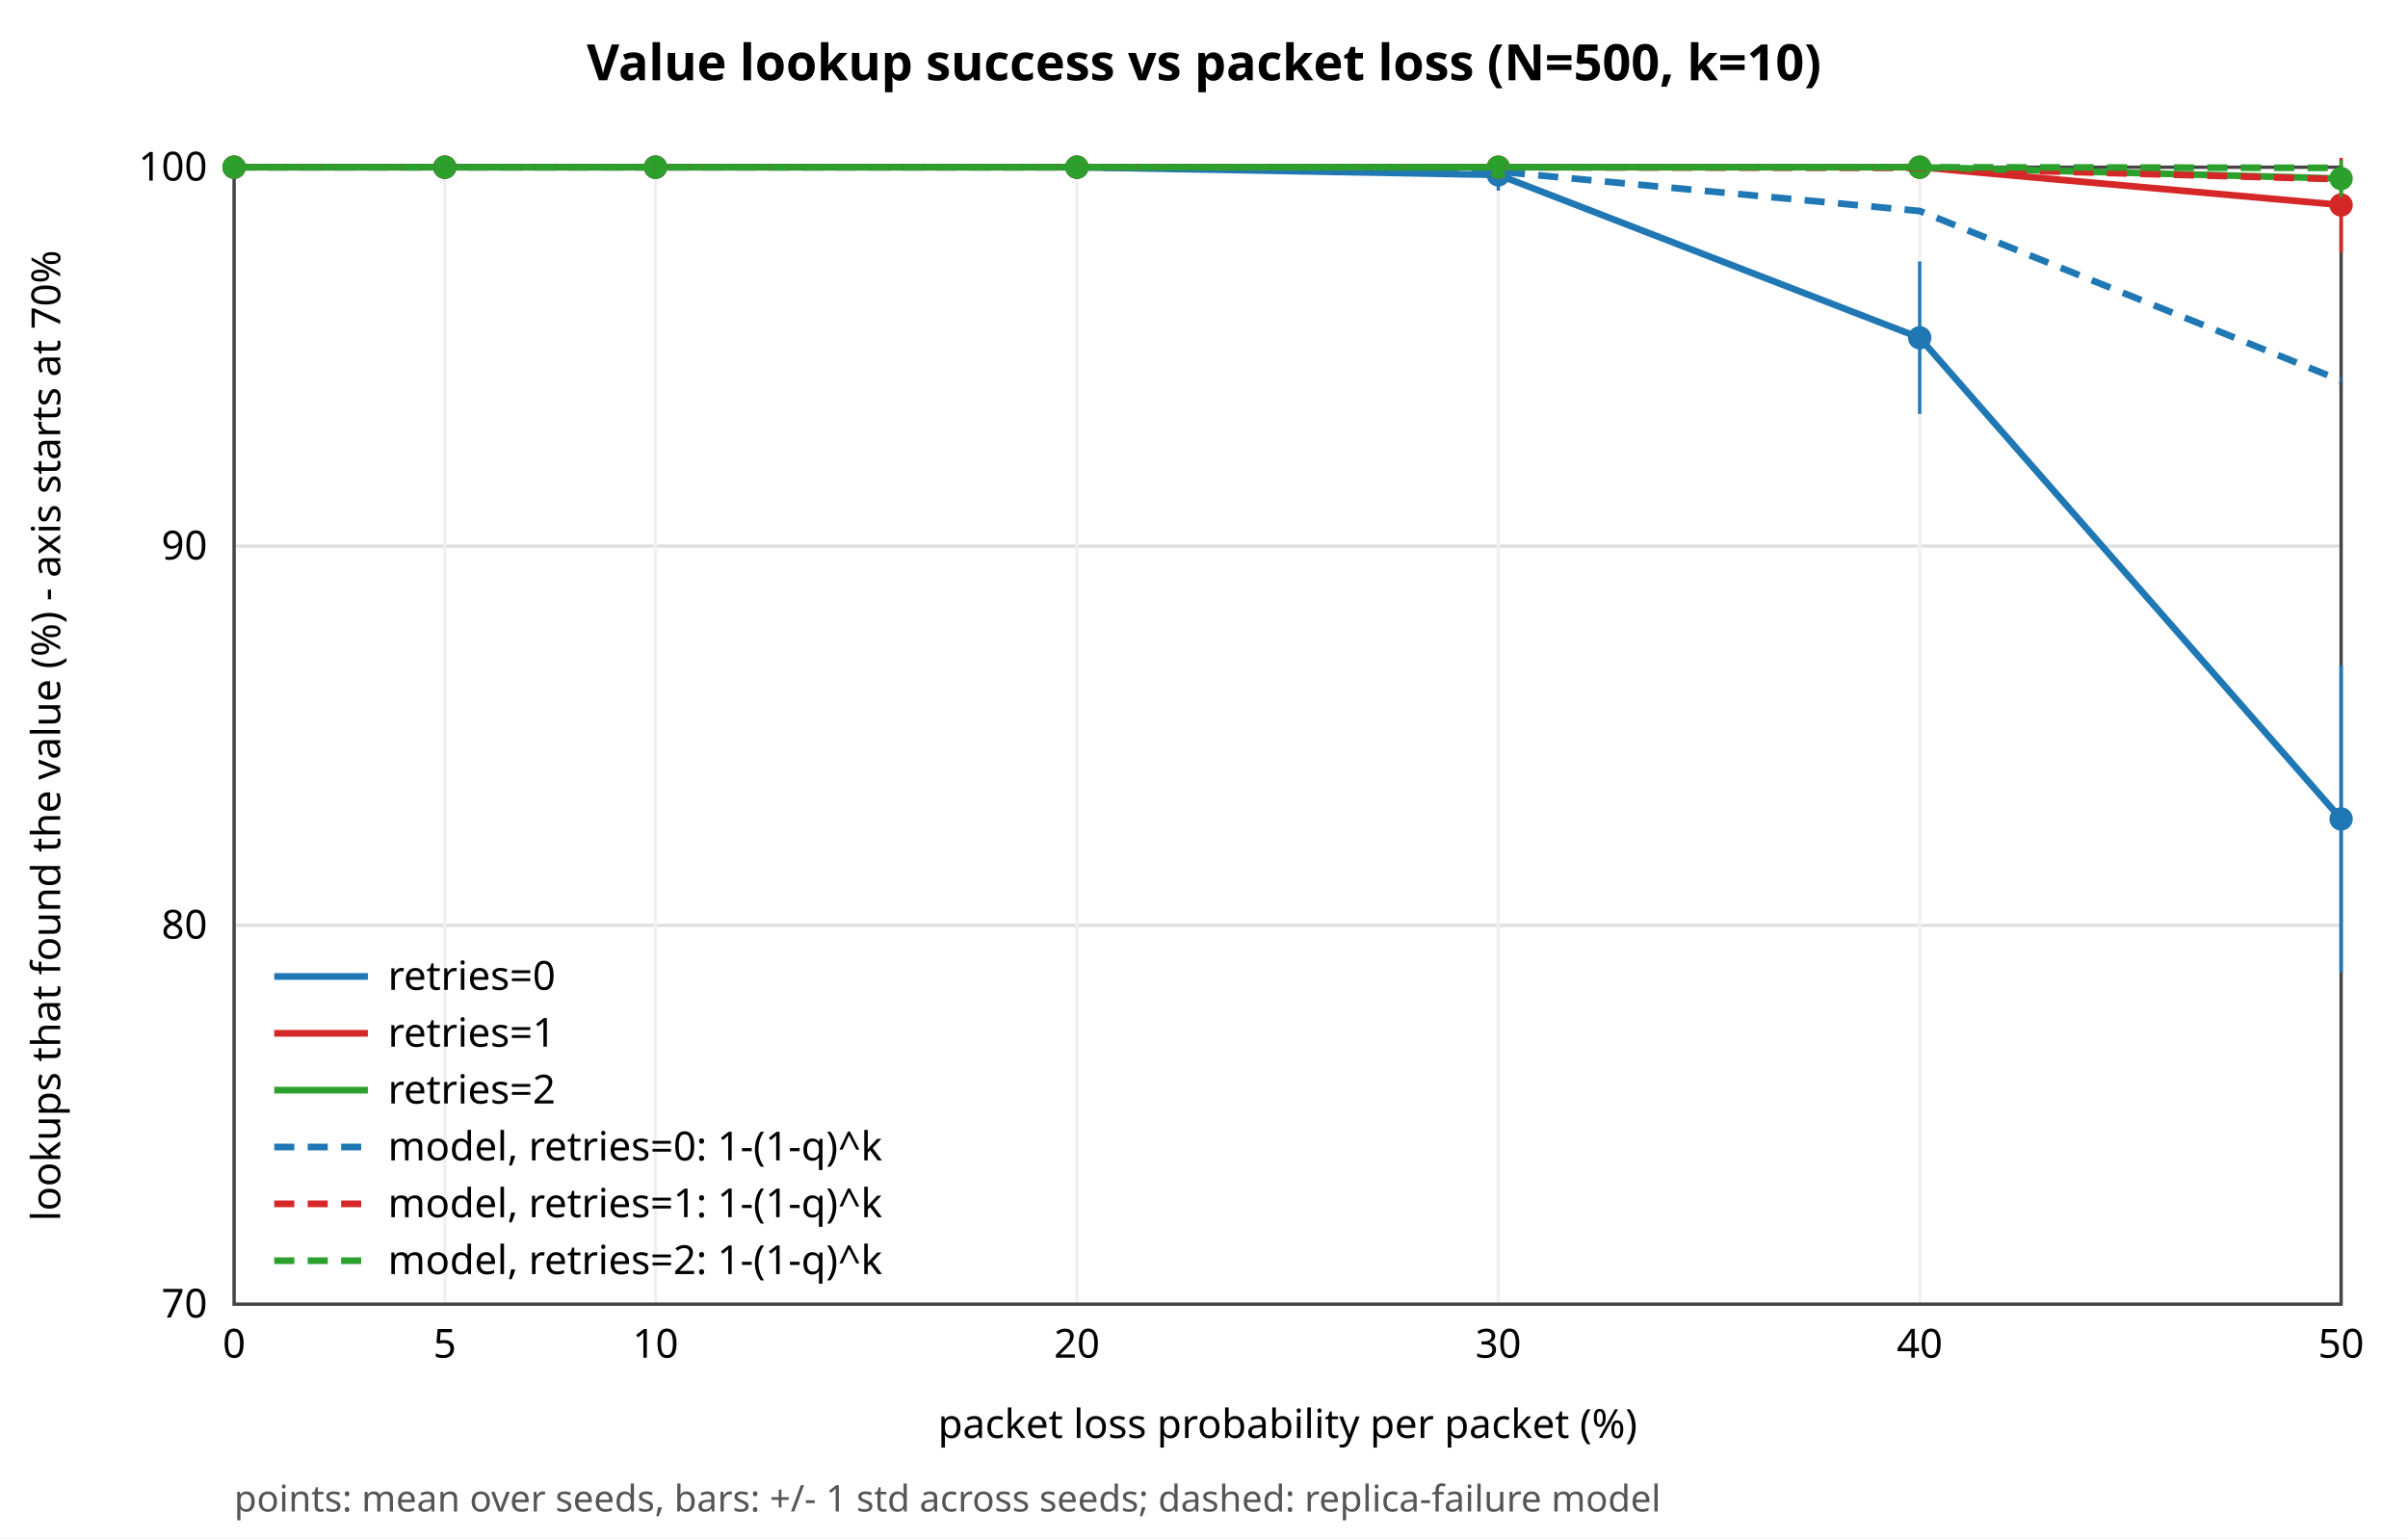
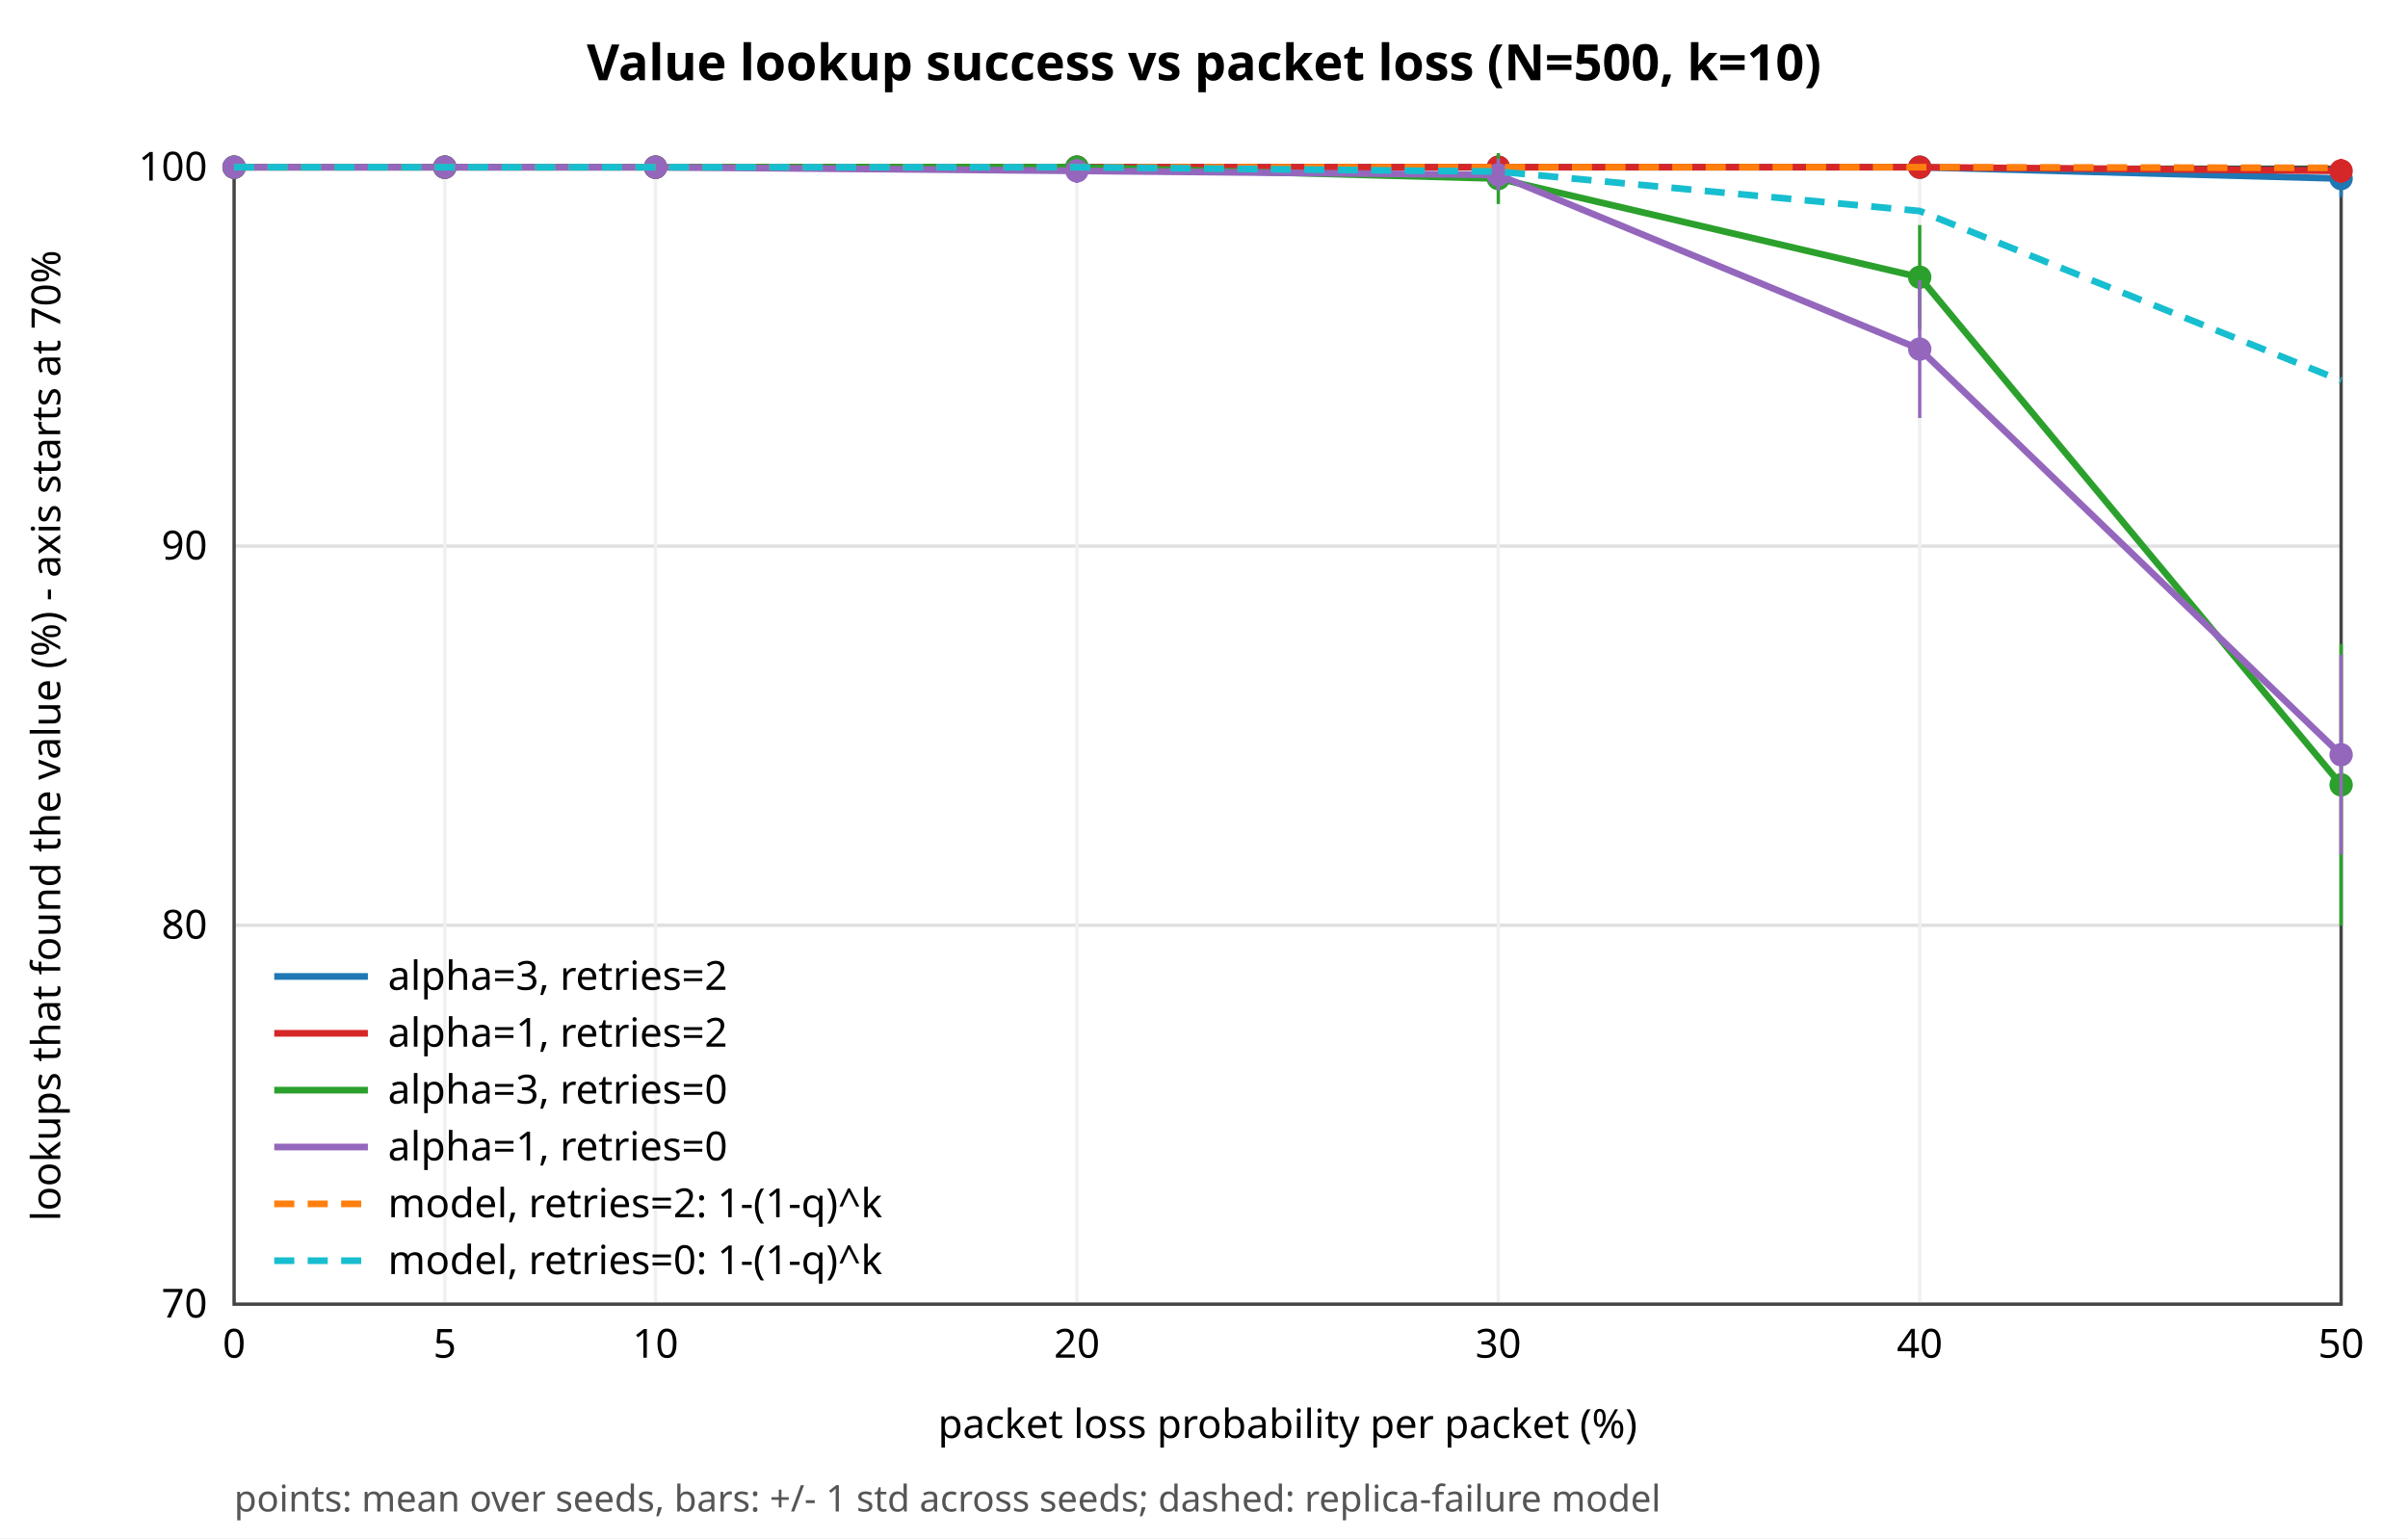
<svg xmlns="http://www.w3.org/2000/svg" viewBox="0 0 720 460" font-family="sans-serif" font-size="12">
  <rect width="720" height="460" fill="white" />
  <text x="360.0" y="24" text-anchor="middle" font-size="15" font-weight="bold">Value lookup success vs packet loss (N=500, k=10)</text>
  <line x1="70" y1="390.0" x2="700" y2="390.0" stroke="#e0e0e0" />
  <text x="62" y="394.0" text-anchor="end">70</text>
  <line x1="70" y1="276.7" x2="700" y2="276.7" stroke="#e0e0e0" />
  <text x="62" y="280.7" text-anchor="end">80</text>
  <line x1="70" y1="163.3" x2="700" y2="163.3" stroke="#e0e0e0" />
  <text x="62" y="167.3" text-anchor="end">90</text>
  <line x1="70" y1="50.0" x2="700" y2="50.0" stroke="#e0e0e0" />
  <text x="62" y="54.0" text-anchor="end">100</text>
  <line x1="70.0" y1="50" x2="70.0" y2="390" stroke="#f0f0f0" />
  <text x="70.0" y="406" text-anchor="middle">0</text>
  <line x1="133.0" y1="50" x2="133.0" y2="390" stroke="#f0f0f0" />
  <text x="133.0" y="406" text-anchor="middle">5</text>
  <line x1="196.0" y1="50" x2="196.0" y2="390" stroke="#f0f0f0" />
  <text x="196.0" y="406" text-anchor="middle">10</text>
  <line x1="322.0" y1="50" x2="322.0" y2="390" stroke="#f0f0f0" />
  <text x="322.0" y="406" text-anchor="middle">20</text>
  <line x1="448.0" y1="50" x2="448.0" y2="390" stroke="#f0f0f0" />
  <text x="448.0" y="406" text-anchor="middle">30</text>
  <line x1="574.0" y1="50" x2="574.0" y2="390" stroke="#f0f0f0" />
  <text x="574.0" y="406" text-anchor="middle">40</text>
  <line x1="700.0" y1="50" x2="700.0" y2="390" stroke="#f0f0f0" />
  <text x="700.0" y="406" text-anchor="middle">50</text>
  <rect x="70" y="50" width="630" height="340" fill="none" stroke="#444" />
  <text x="385.0" y="430" text-anchor="middle">packet loss probability per packet (%)</text>
  <text transform="translate(18 220.0) rotate(-90)" text-anchor="middle">lookups that found the value (%) - axis starts at 70%</text>
-   <polyline points="70.0,50.0 133.0,50.0 196.0,50.0 322.0,50.0 448.0,52.3 574.0,101.0 700.0,244.9" fill="none" stroke="#1f77b4" stroke-width="2" />
+   <polyline points="70.0,50.0 133.0,50.0 196.0,50.0 322.0,50.0 448.0,50.0 574.0,50.0 700.0,53.4" fill="none" stroke="#1f77b4" stroke-width="2" />
  <line x1="70.0" y1="50.0" x2="70.0" y2="50.0" stroke="#1f77b4" />
  <circle cx="70.0" cy="50.0" r="3.5" fill="#1f77b4" />
  <line x1="133.0" y1="50.0" x2="133.0" y2="50.0" stroke="#1f77b4" />
  <circle cx="133.0" cy="50.0" r="3.5" fill="#1f77b4" />
  <line x1="196.0" y1="50.0" x2="196.0" y2="50.0" stroke="#1f77b4" />
  <circle cx="196.0" cy="50.0" r="3.5" fill="#1f77b4" />
  <line x1="322.0" y1="50.0" x2="322.0" y2="50.0" stroke="#1f77b4" />
  <circle cx="322.0" cy="50.0" r="3.5" fill="#1f77b4" />
-   <line x1="448.0" y1="57.0" x2="448.0" y2="47.5" stroke="#1f77b4" />
-   <circle cx="448.0" cy="52.3" r="3.5" fill="#1f77b4" />
-   <line x1="574.0" y1="123.8" x2="574.0" y2="78.2" stroke="#1f77b4" />
-   <circle cx="574.0" cy="101.0" r="3.5" fill="#1f77b4" />
-   <line x1="700.0" y1="290.8" x2="700.0" y2="199.0" stroke="#1f77b4" />
-   <circle cx="700.0" cy="244.9" r="3.5" fill="#1f77b4" />
-   <polyline points="70.0,50.0 133.0,50.0 196.0,50.0 322.0,50.0 448.0,50.0 574.0,50.0 700.0,61.3" fill="none" stroke="#d62728" stroke-width="2" />
+   <line x1="448.0" y1="50.0" x2="448.0" y2="50.0" stroke="#1f77b4" />
+   <circle cx="448.0" cy="50.0" r="3.5" fill="#1f77b4" />
+   <line x1="574.0" y1="50.0" x2="574.0" y2="50.0" stroke="#1f77b4" />
+   <circle cx="574.0" cy="50.0" r="3.5" fill="#1f77b4" />
+   <line x1="700.0" y1="58.9" x2="700.0" y2="47.9" stroke="#1f77b4" />
+   <circle cx="700.0" cy="53.4" r="3.5" fill="#1f77b4" />
+   <polyline points="70.0,50.0 133.0,50.0 196.0,50.0 322.0,50.0 448.0,50.0 574.0,50.0 700.0,51.1" fill="none" stroke="#d62728" stroke-width="2" />
  <line x1="70.0" y1="50.0" x2="70.0" y2="50.0" stroke="#d62728" />
  <circle cx="70.0" cy="50.0" r="3.5" fill="#d62728" />
  <line x1="133.0" y1="50.0" x2="133.0" y2="50.0" stroke="#d62728" />
  <circle cx="133.0" cy="50.0" r="3.5" fill="#d62728" />
  <line x1="196.0" y1="50.0" x2="196.0" y2="50.0" stroke="#d62728" />
  <circle cx="196.0" cy="50.0" r="3.5" fill="#d62728" />
  <line x1="322.0" y1="50.0" x2="322.0" y2="50.0" stroke="#d62728" />
  <circle cx="322.0" cy="50.0" r="3.5" fill="#d62728" />
  <line x1="448.0" y1="50.0" x2="448.0" y2="50.0" stroke="#d62728" />
  <circle cx="448.0" cy="50.0" r="3.5" fill="#d62728" />
  <line x1="574.0" y1="50.0" x2="574.0" y2="50.0" stroke="#d62728" />
  <circle cx="574.0" cy="50.0" r="3.5" fill="#d62728" />
-   <line x1="700.0" y1="75.5" x2="700.0" y2="47.2" stroke="#d62728" />
-   <circle cx="700.0" cy="61.3" r="3.5" fill="#d62728" />
-   <polyline points="70.0,50.0 133.0,50.0 196.0,50.0 322.0,50.0 448.0,50.0 574.0,50.0 700.0,53.4" fill="none" stroke="#2ca02c" stroke-width="2" />
+   <line x1="700.0" y1="54.7" x2="700.0" y2="47.5" stroke="#d62728" />
+   <circle cx="700.0" cy="51.1" r="3.5" fill="#d62728" />
+   <polyline points="70.0,50.0 133.0,50.0 196.0,50.0 322.0,50.0 448.0,53.4 574.0,82.9 700.0,234.7" fill="none" stroke="#2ca02c" stroke-width="2" />
  <line x1="70.0" y1="50.0" x2="70.0" y2="50.0" stroke="#2ca02c" />
  <circle cx="70.0" cy="50.0" r="3.5" fill="#2ca02c" />
  <line x1="133.0" y1="50.0" x2="133.0" y2="50.0" stroke="#2ca02c" />
  <circle cx="133.0" cy="50.0" r="3.5" fill="#2ca02c" />
  <line x1="196.0" y1="50.0" x2="196.0" y2="50.0" stroke="#2ca02c" />
  <circle cx="196.0" cy="50.0" r="3.5" fill="#2ca02c" />
  <line x1="322.0" y1="50.0" x2="322.0" y2="50.0" stroke="#2ca02c" />
  <circle cx="322.0" cy="50.0" r="3.5" fill="#2ca02c" />
-   <line x1="448.0" y1="50.0" x2="448.0" y2="50.0" stroke="#2ca02c" />
-   <circle cx="448.0" cy="50.0" r="3.5" fill="#2ca02c" />
-   <line x1="574.0" y1="50.0" x2="574.0" y2="50.0" stroke="#2ca02c" />
-   <circle cx="574.0" cy="50.0" r="3.5" fill="#2ca02c" />
-   <line x1="700.0" y1="58.9" x2="700.0" y2="47.9" stroke="#2ca02c" />
-   <circle cx="700.0" cy="53.4" r="3.5" fill="#2ca02c" />
-   <polyline points="70.0,50.0 133.0,50.0 196.0,50.0 322.0,50.0 448.0,51.3 574.0,63.1 700.0,113.8" fill="none" stroke="#1f77b4" stroke-width="2" stroke-dasharray="6 4" />
-   <polyline points="70.0,50.0 133.0,50.0 196.0,50.0 322.0,50.0 448.0,50.0 574.0,50.2 700.0,53.6" fill="none" stroke="#d62728" stroke-width="2" stroke-dasharray="6 4" />
-   <polyline points="70.0,50.0 133.0,50.0 196.0,50.0 322.0,50.0 448.0,50.0 574.0,50.0 700.0,50.2" fill="none" stroke="#2ca02c" stroke-width="2" stroke-dasharray="6 4" />
+   <line x1="448.0" y1="61.0" x2="448.0" y2="45.8" stroke="#2ca02c" />
+   <circle cx="448.0" cy="53.4" r="3.5" fill="#2ca02c" />
+   <line x1="574.0" y1="98.4" x2="574.0" y2="67.3" stroke="#2ca02c" />
+   <circle cx="574.0" cy="82.9" r="3.5" fill="#2ca02c" />
+   <line x1="700.0" y1="276.8" x2="700.0" y2="192.6" stroke="#2ca02c" />
+   <circle cx="700.0" cy="234.7" r="3.5" fill="#2ca02c" />
+   <polyline points="70.0,50.0 133.0,50.0 196.0,50.0 322.0,51.1 448.0,52.3 574.0,104.4 700.0,225.7" fill="none" stroke="#9467bd" stroke-width="2" />
+   <line x1="70.0" y1="50.0" x2="70.0" y2="50.0" stroke="#9467bd" />
+   <circle cx="70.0" cy="50.0" r="3.5" fill="#9467bd" />
+   <line x1="133.0" y1="50.0" x2="133.0" y2="50.0" stroke="#9467bd" />
+   <circle cx="133.0" cy="50.0" r="3.5" fill="#9467bd" />
+   <line x1="196.0" y1="50.0" x2="196.0" y2="50.0" stroke="#9467bd" />
+   <circle cx="196.0" cy="50.0" r="3.5" fill="#9467bd" />
+   <line x1="322.0" y1="54.7" x2="322.0" y2="47.5" stroke="#9467bd" />
+   <circle cx="322.0" cy="51.1" r="3.5" fill="#9467bd" />
+   <line x1="448.0" y1="57.0" x2="448.0" y2="47.5" stroke="#9467bd" />
+   <circle cx="448.0" cy="52.3" r="3.5" fill="#9467bd" />
+   <line x1="574.0" y1="125.0" x2="574.0" y2="83.8" stroke="#9467bd" />
+   <circle cx="574.0" cy="104.4" r="3.5" fill="#9467bd" />
+   <line x1="700.0" y1="255.5" x2="700.0" y2="195.8" stroke="#9467bd" />
+   <circle cx="700.0" cy="225.7" r="3.5" fill="#9467bd" />
+   <polyline points="70.0,50.0 133.0,50.0 196.0,50.0 322.0,50.0 448.0,50.0 574.0,50.0 700.0,50.2" fill="none" stroke="#ff7f0e" stroke-width="2" stroke-dasharray="6 4" />
+   <polyline points="70.0,50.0 133.0,50.0 196.0,50.0 322.0,50.0 448.0,51.3 574.0,63.1 700.0,113.8" fill="none" stroke="#17becf" stroke-width="2" stroke-dasharray="6 4" />
  <line x1="82" y1="292" x2="110" y2="292" stroke="#1f77b4" stroke-width="2" />
-   <text x="116" y="296">retries=0</text>
+   <text x="116" y="296">alpha=3, retries=2</text>
  <line x1="82" y1="309" x2="110" y2="309" stroke="#d62728" stroke-width="2" />
-   <text x="116" y="313">retries=1</text>
+   <text x="116" y="313">alpha=1, retries=2</text>
  <line x1="82" y1="326" x2="110" y2="326" stroke="#2ca02c" stroke-width="2" />
-   <text x="116" y="330">retries=2</text>
-   <line x1="82" y1="343" x2="110" y2="343" stroke="#1f77b4" stroke-width="2" stroke-dasharray="6 4" />
-   <text x="116" y="347">model, retries=0: 1-(1-q)^k</text>
-   <line x1="82" y1="360" x2="110" y2="360" stroke="#d62728" stroke-width="2" stroke-dasharray="6 4" />
-   <text x="116" y="364">model, retries=1: 1-(1-q)^k</text>
-   <line x1="82" y1="377" x2="110" y2="377" stroke="#2ca02c" stroke-width="2" stroke-dasharray="6 4" />
-   <text x="116" y="381">model, retries=2: 1-(1-q)^k</text>
+   <text x="116" y="330">alpha=3, retries=0</text>
+   <line x1="82" y1="343" x2="110" y2="343" stroke="#9467bd" stroke-width="2" />
+   <text x="116" y="347">alpha=1, retries=0</text>
+   <line x1="82" y1="360" x2="110" y2="360" stroke="#ff7f0e" stroke-width="2" stroke-dasharray="6 4" />
+   <text x="116" y="364">model, retries=2: 1-(1-q)^k</text>
+   <line x1="82" y1="377" x2="110" y2="377" stroke="#17becf" stroke-width="2" stroke-dasharray="6 4" />
+   <text x="116" y="381">model, retries=0: 1-(1-q)^k</text>
  <text x="70" y="452" font-size="11" fill="#555">points: mean over seeds, bars: +/- 1 std across seeds; dashed: replica-failure model</text>
</svg>
